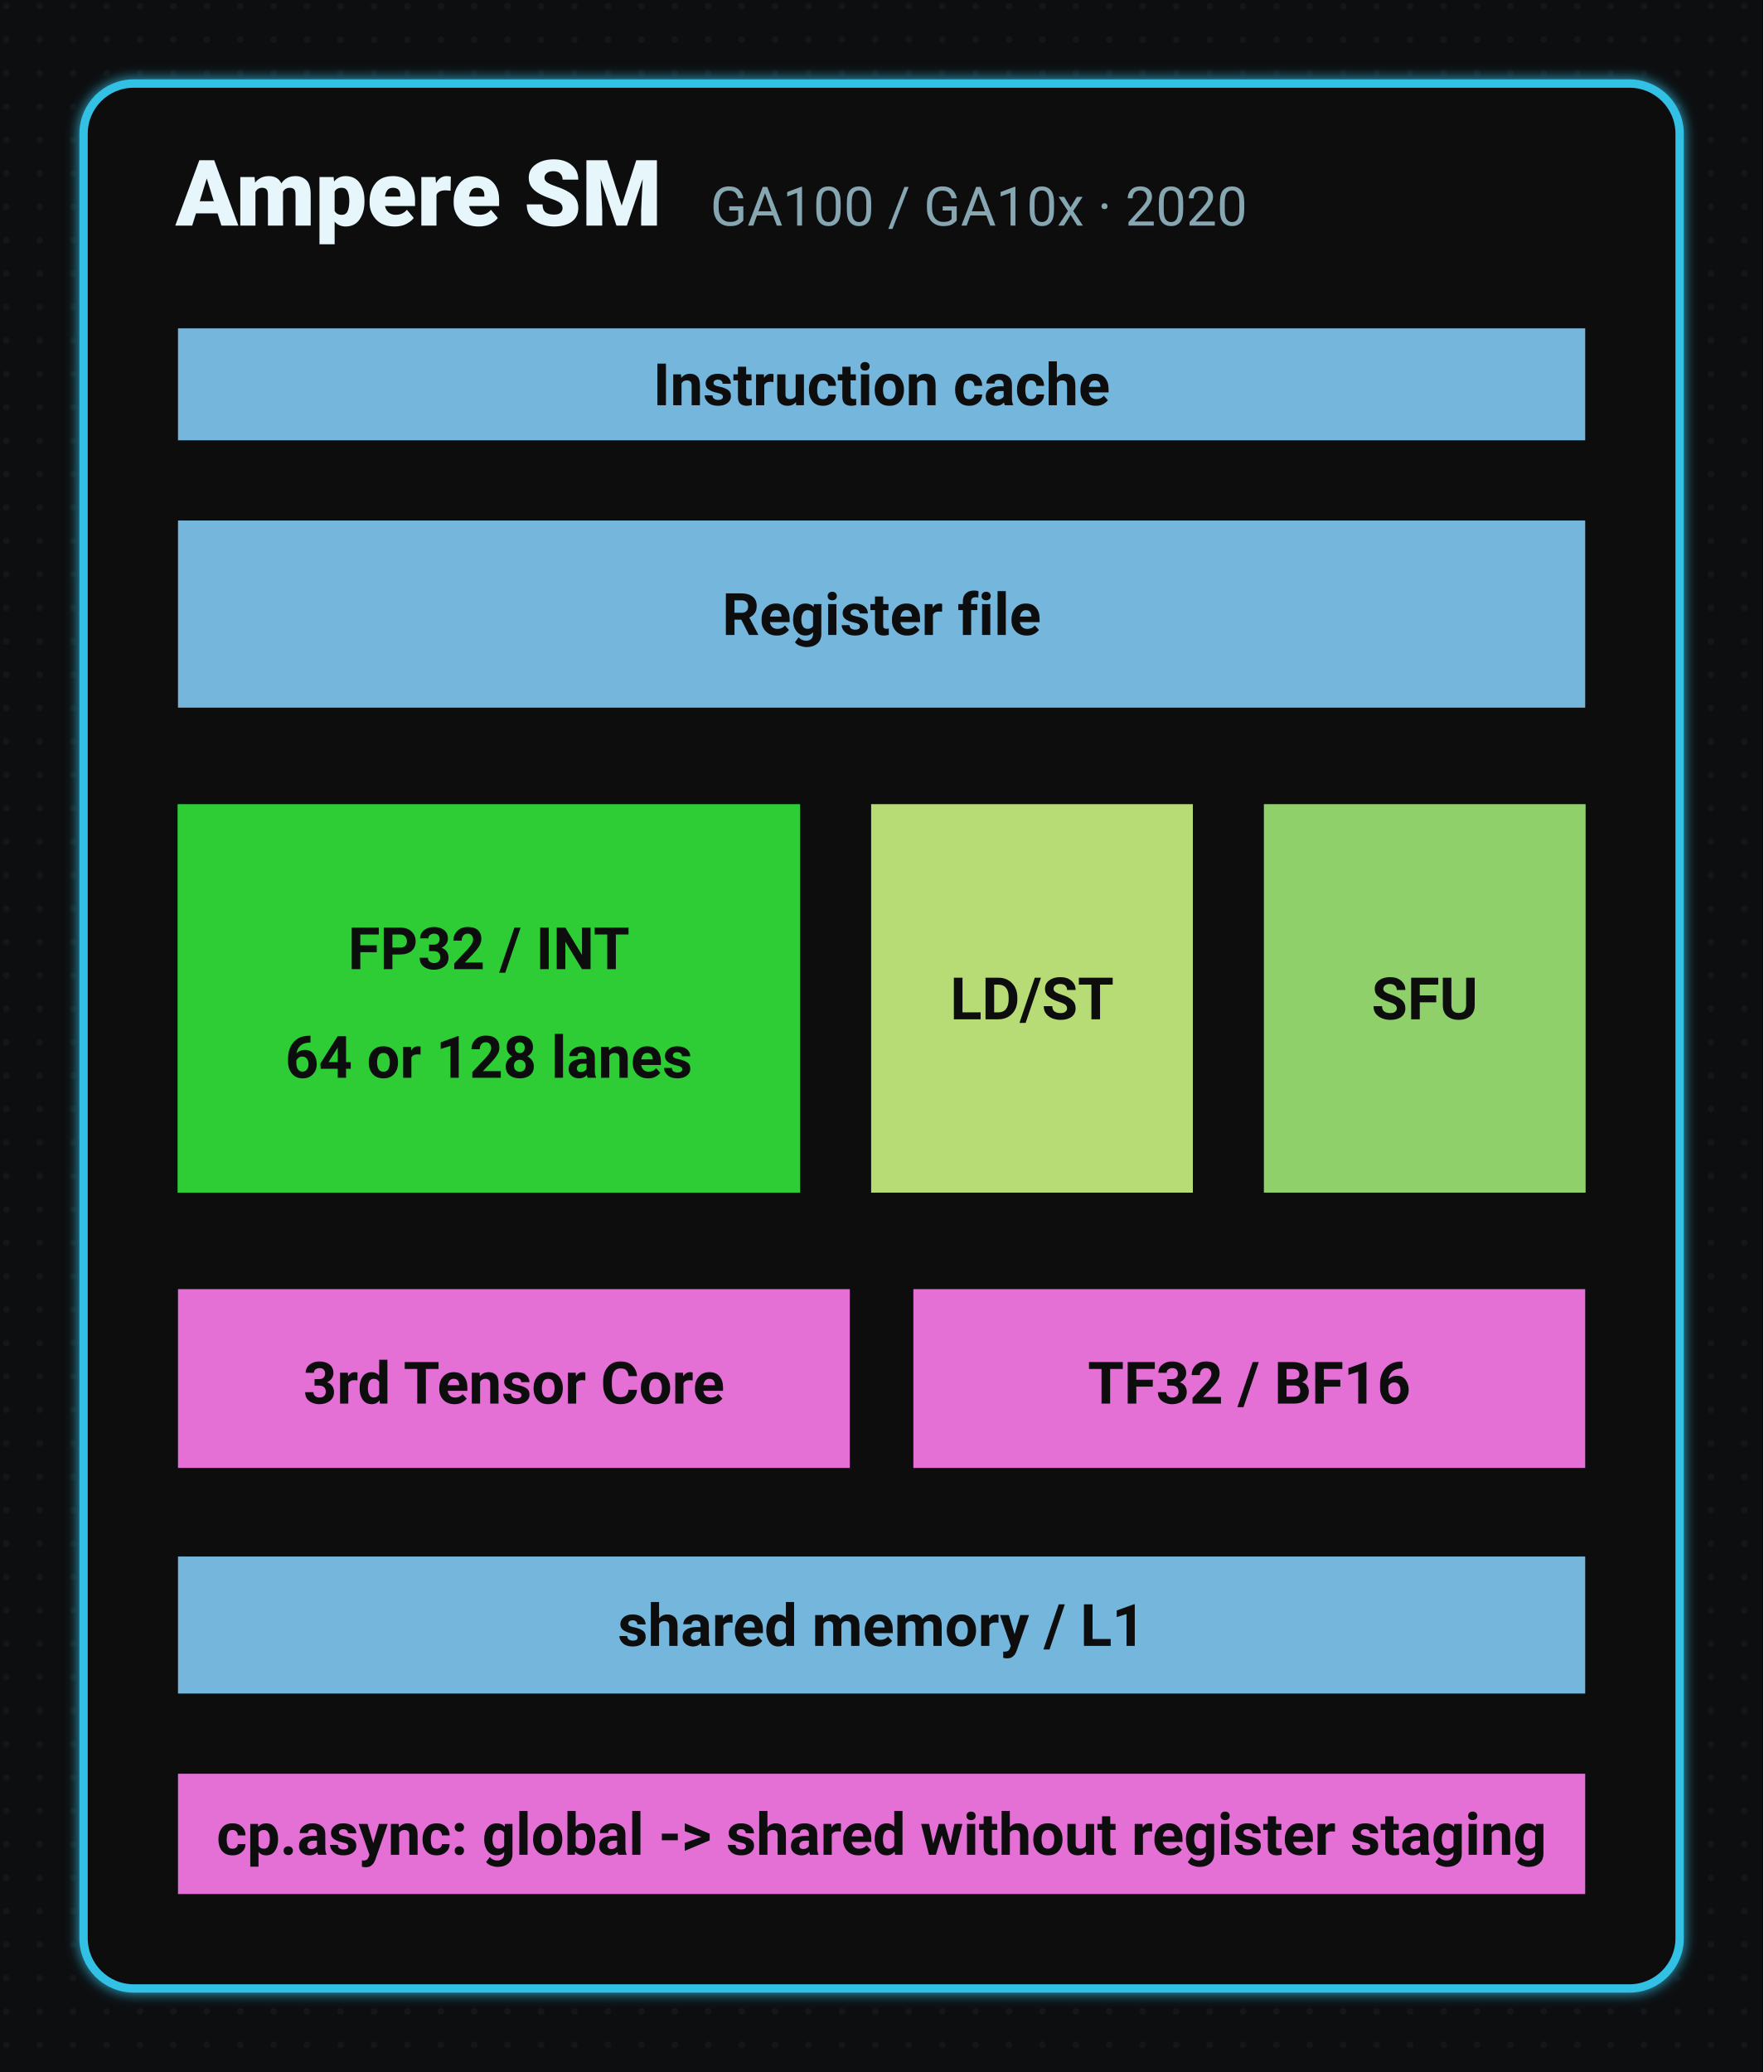
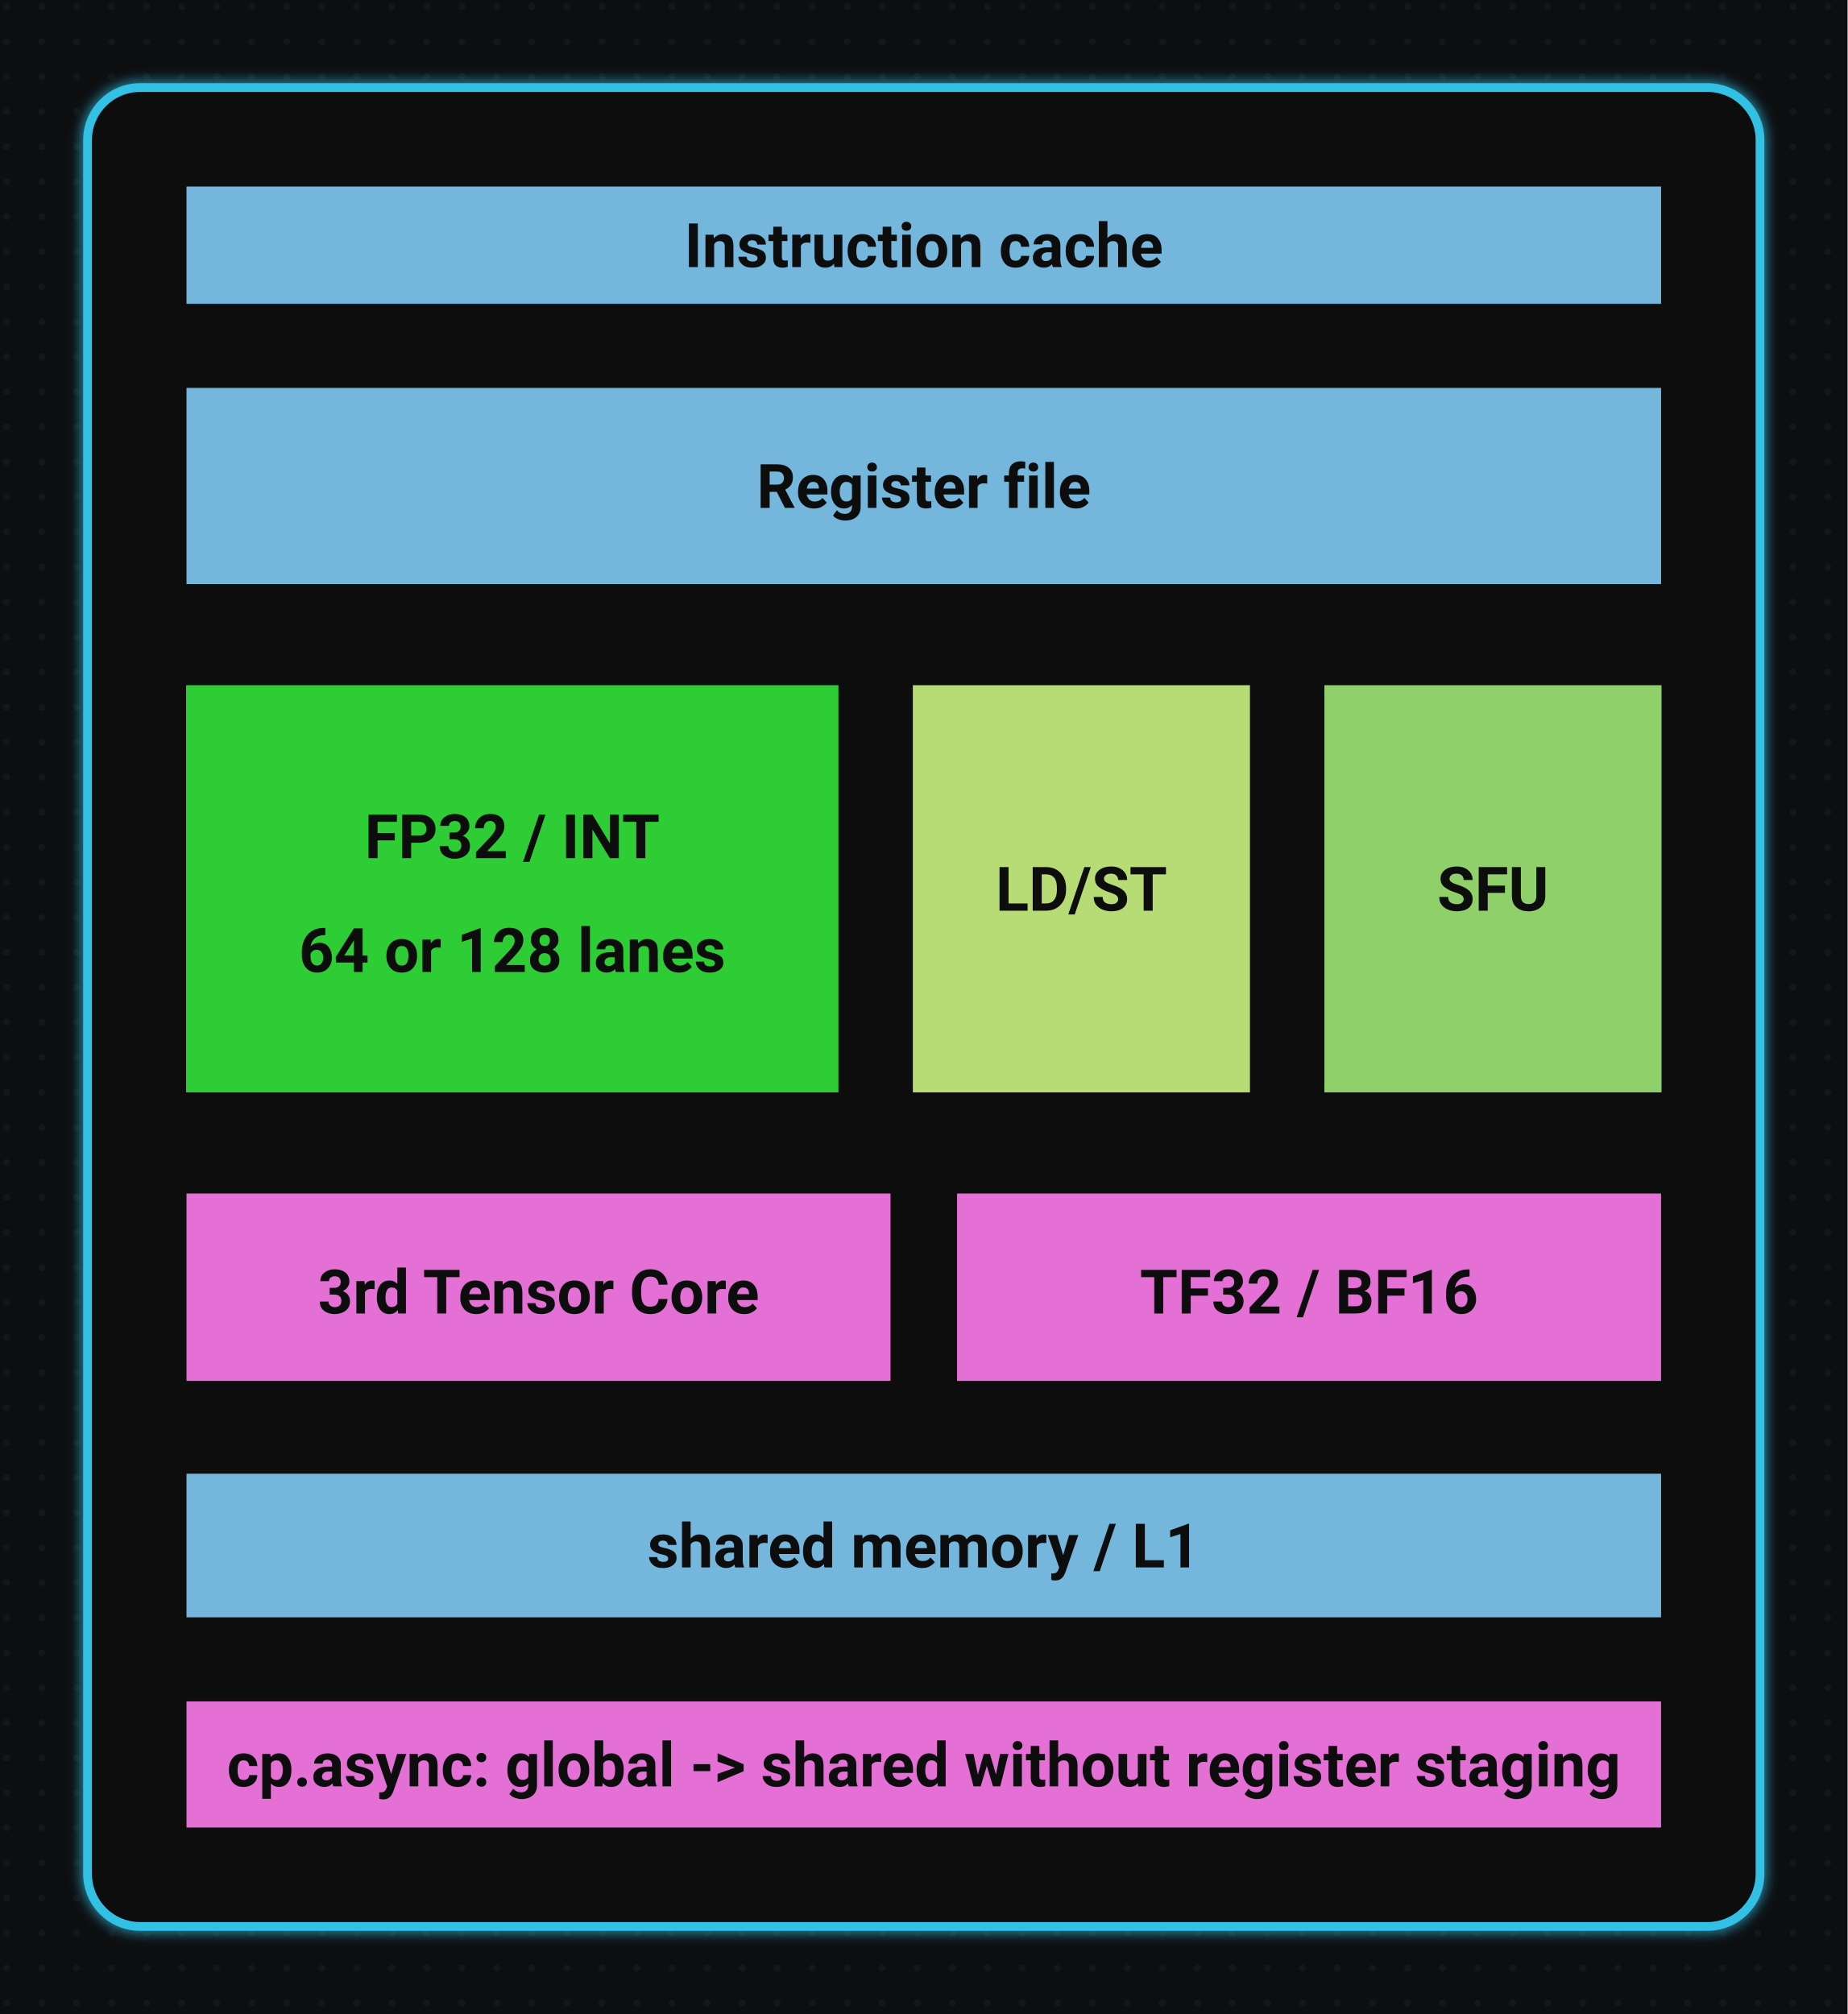
- <svg xmlns="http://www.w3.org/2000/svg" viewBox="0 0 422 496" role="img">
+ <svg xmlns="http://www.w3.org/2000/svg" viewBox="0 0 422 460" role="img">
  <style>
text{font-family:'Roboto','Noto Sans KR',-apple-system,BlinkMacSystemFont,sans-serif}
.plateTitle{font-size:22px;font-weight:800;fill:#e6f6fb}.meta{font-size:13px;fill:#86a6b1}
.label{font-size:14px;font-weight:700;fill:#0d0e10}.darkLabel{font-size:13px;font-weight:700;fill:#d9f1f7}
.small{font-size:12px;fill:#d9f1f7}.tiny{font-size:10px;fill:#d9f1f7}.note{font-size:12px;fill:#8aaab4}
.outline{fill:#0d0e10;stroke:#33c0e4;stroke-width:2}.ic{fill:#75b7dc;stroke:#0d0e10;stroke-width:1.2}
.sched{fill:#ffa25a;stroke:#0d0e10;stroke-width:1.2}.reg{fill:#75b7dc;stroke:#0d0e10;stroke-width:1.2}
.core{fill:#2dcc35;stroke:#0d0e10;stroke-width:1}.ldst{fill:#b7db75;stroke:#0d0e10;stroke-width:1}
.sfu{fill:#8fd06b;stroke:#0d0e10;stroke-width:1}.tensor{fill:#e46fd6;stroke:#0d0e10;stroke-width:1.2}
.rt{fill:#ffe14f;stroke:#0d0e10;stroke-width:1.2}.tex{fill:#4d68b7;stroke:#0d0e10;stroke-width:1.2}
.mem{fill:#75b7dc;stroke:#0d0e10;stroke-width:1.2}.hot{fill:#e46fd6;stroke:#0d0e10;stroke-width:1.2}
.fabric{fill:#a9c0d5;stroke:#0d0e10;stroke-width:1.2}.arrow{fill:#a9b0b4}
</style>
  <defs>
    <filter id="glow" x="-20%" y="-20%" width="140%" height="140%">
      <feGaussianBlur stdDeviation="1.6" result="b" />
      <feMerge>
        <feMergeNode in="b" />
        <feMergeNode in="SourceGraphic" />
      </feMerge>
    </filter>
    <pattern id="dots" width="8" height="8" patternUnits="userSpaceOnUse">
      <circle cx="1.5" cy="1.5" r="0.8" fill="#1b2a30" />
    </pattern>
  </defs>
-   <rect width="422" height="496" fill="#0d0e10" />
-   <rect width="422" height="496" fill="url(#dots)" opacity="0.32" />
+   <rect width="422" height="460" fill="#0d0e10" />
+   <rect width="422" height="460" fill="url(#dots)" opacity="0.32" />
  <g transform="translate(20 20)" filter="url(#glow)">
-     <rect width="382" height="456" rx="12" class="outline" />
-     <text x="22" y="34" class="plateTitle">Ampere SM</text>
-     <text x="150" y="34" class="meta">GA100 / GA10x · 2020</text>
-     <rect x="22" y="58" width="338" height="28" class="ic" />
-     <text x="191" y="77" text-anchor="middle" class="label">Instruction cache</text>
-     <rect x="22" y="104" width="338" height="46" class="reg" />
-     <text x="191" y="132" text-anchor="middle" class="label">Register file</text>
-     <rect x="22" y="172" width="150" height="94" class="core" />
-     <text x="97" y="212" text-anchor="middle" class="label">FP32 / INT</text>
-     <text x="97" y="238" text-anchor="middle" class="label">64 or 128 lanes</text>
-     <rect x="188" y="172" width="78" height="94" class="ldst" />
-     <text x="227" y="224" text-anchor="middle" class="label">LD/ST</text>
-     <rect x="282" y="172" width="78" height="94" class="sfu" />
-     <text x="321" y="224" text-anchor="middle" class="label">SFU</text>
-     <rect x="22" y="288" width="162" height="44" class="tensor" />
-     <text x="103" y="316" text-anchor="middle" class="label">3rd Tensor Core</text>
-     <rect x="198" y="288" width="162" height="44" class="tensor" />
-     <text x="279" y="316" text-anchor="middle" class="label">TF32 / BF16</text>
-     <rect x="22" y="352" width="338" height="34" class="mem" />
-     <text x="191" y="374" text-anchor="middle" class="label">shared memory / L1</text>
-     <rect x="22" y="404" width="338" height="30" class="tensor" />
-     <text x="191" y="424" text-anchor="middle" class="label">cp.async: global -&gt; shared without register staging</text>
+     <rect width="382" height="420" rx="12" class="outline" />
+     <g transform="translate(0 -36)">
+       <rect x="22" y="58" width="338" height="28" class="ic" />
+       <text x="191" y="77" text-anchor="middle" class="label">Instruction cache</text>
+       <rect x="22" y="104" width="338" height="46" class="reg" />
+       <text x="191" y="132" text-anchor="middle" class="label">Register file</text>
+       <rect x="22" y="172" width="150" height="94" class="core" />
+       <text x="97" y="212" text-anchor="middle" class="label">FP32 / INT</text>
+       <text x="97" y="238" text-anchor="middle" class="label">64 or 128 lanes</text>
+       <rect x="188" y="172" width="78" height="94" class="ldst" />
+       <text x="227" y="224" text-anchor="middle" class="label">LD/ST</text>
+       <rect x="282" y="172" width="78" height="94" class="sfu" />
+       <text x="321" y="224" text-anchor="middle" class="label">SFU</text>
+       <rect x="22" y="288" width="162" height="44" class="tensor" />
+       <text x="103" y="316" text-anchor="middle" class="label">3rd Tensor Core</text>
+       <rect x="198" y="288" width="162" height="44" class="tensor" />
+       <text x="279" y="316" text-anchor="middle" class="label">TF32 / BF16</text>
+       <rect x="22" y="352" width="338" height="34" class="mem" />
+       <text x="191" y="374" text-anchor="middle" class="label">shared memory / L1</text>
+       <rect x="22" y="404" width="338" height="30" class="tensor" />
+       <text x="191" y="424" text-anchor="middle" class="label">cp.async: global -&gt; shared without register staging</text>
+     </g>
  </g>
</svg>
